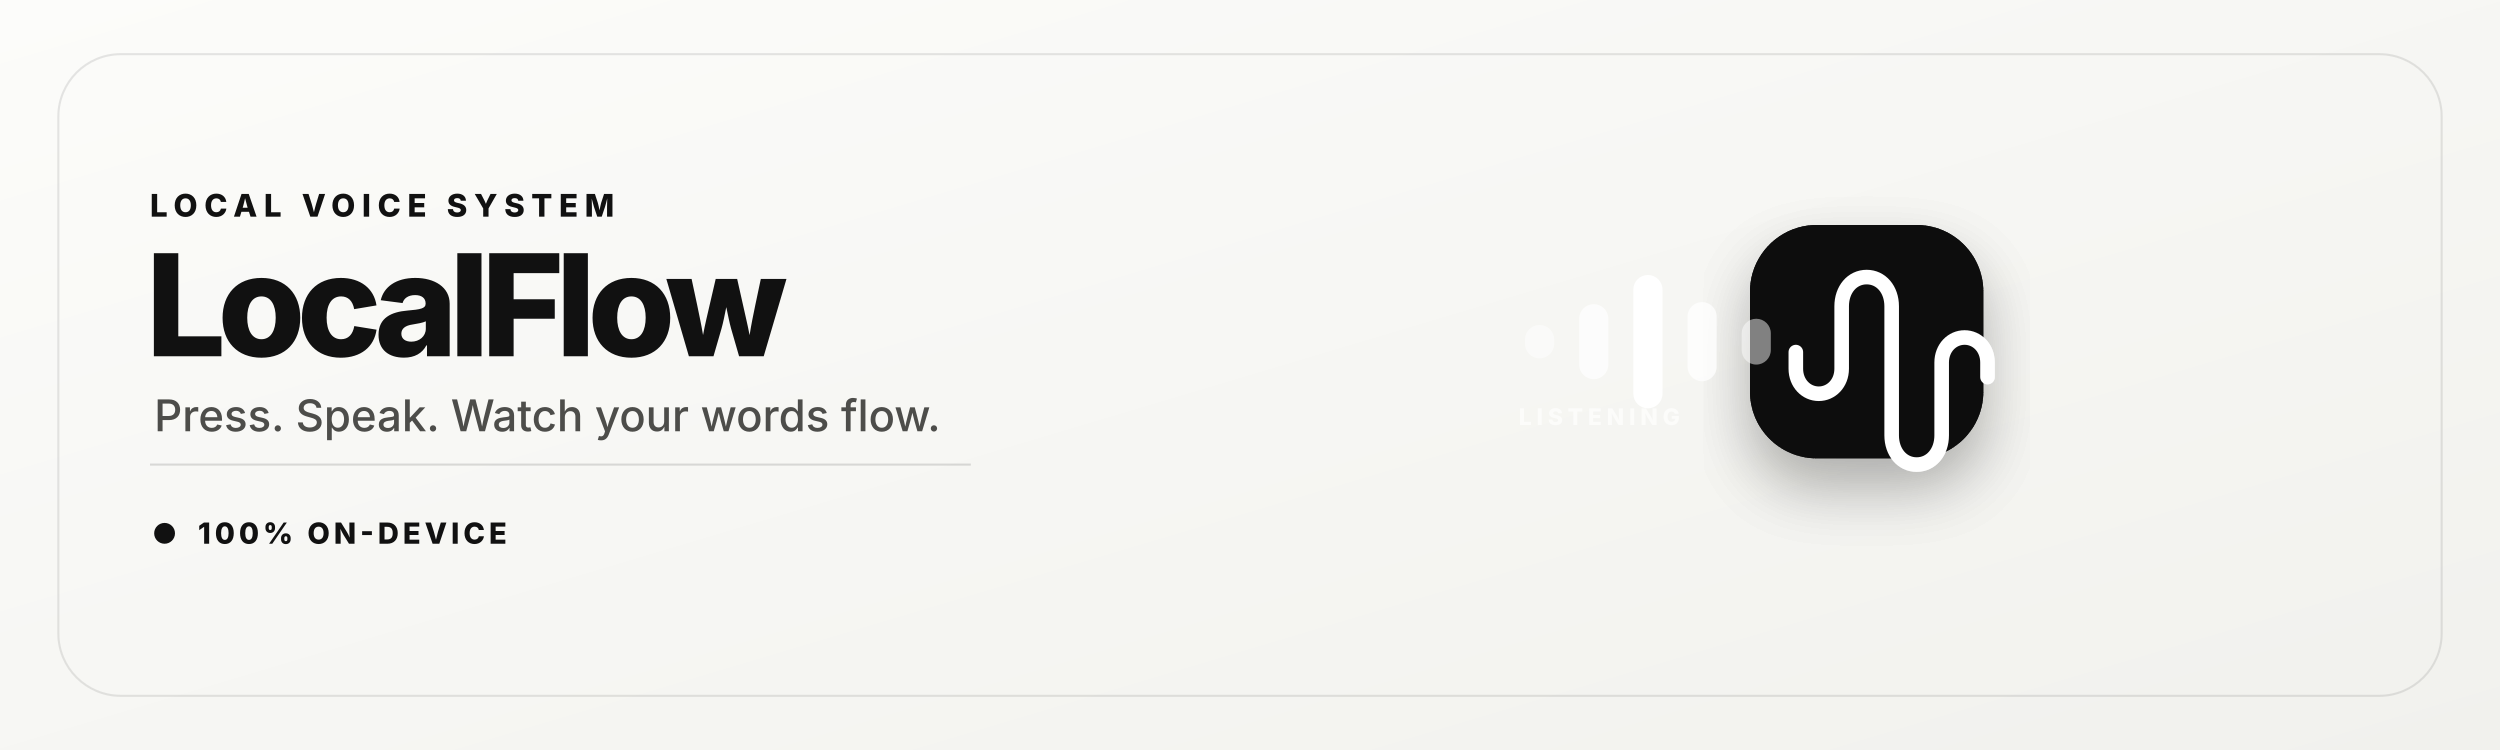
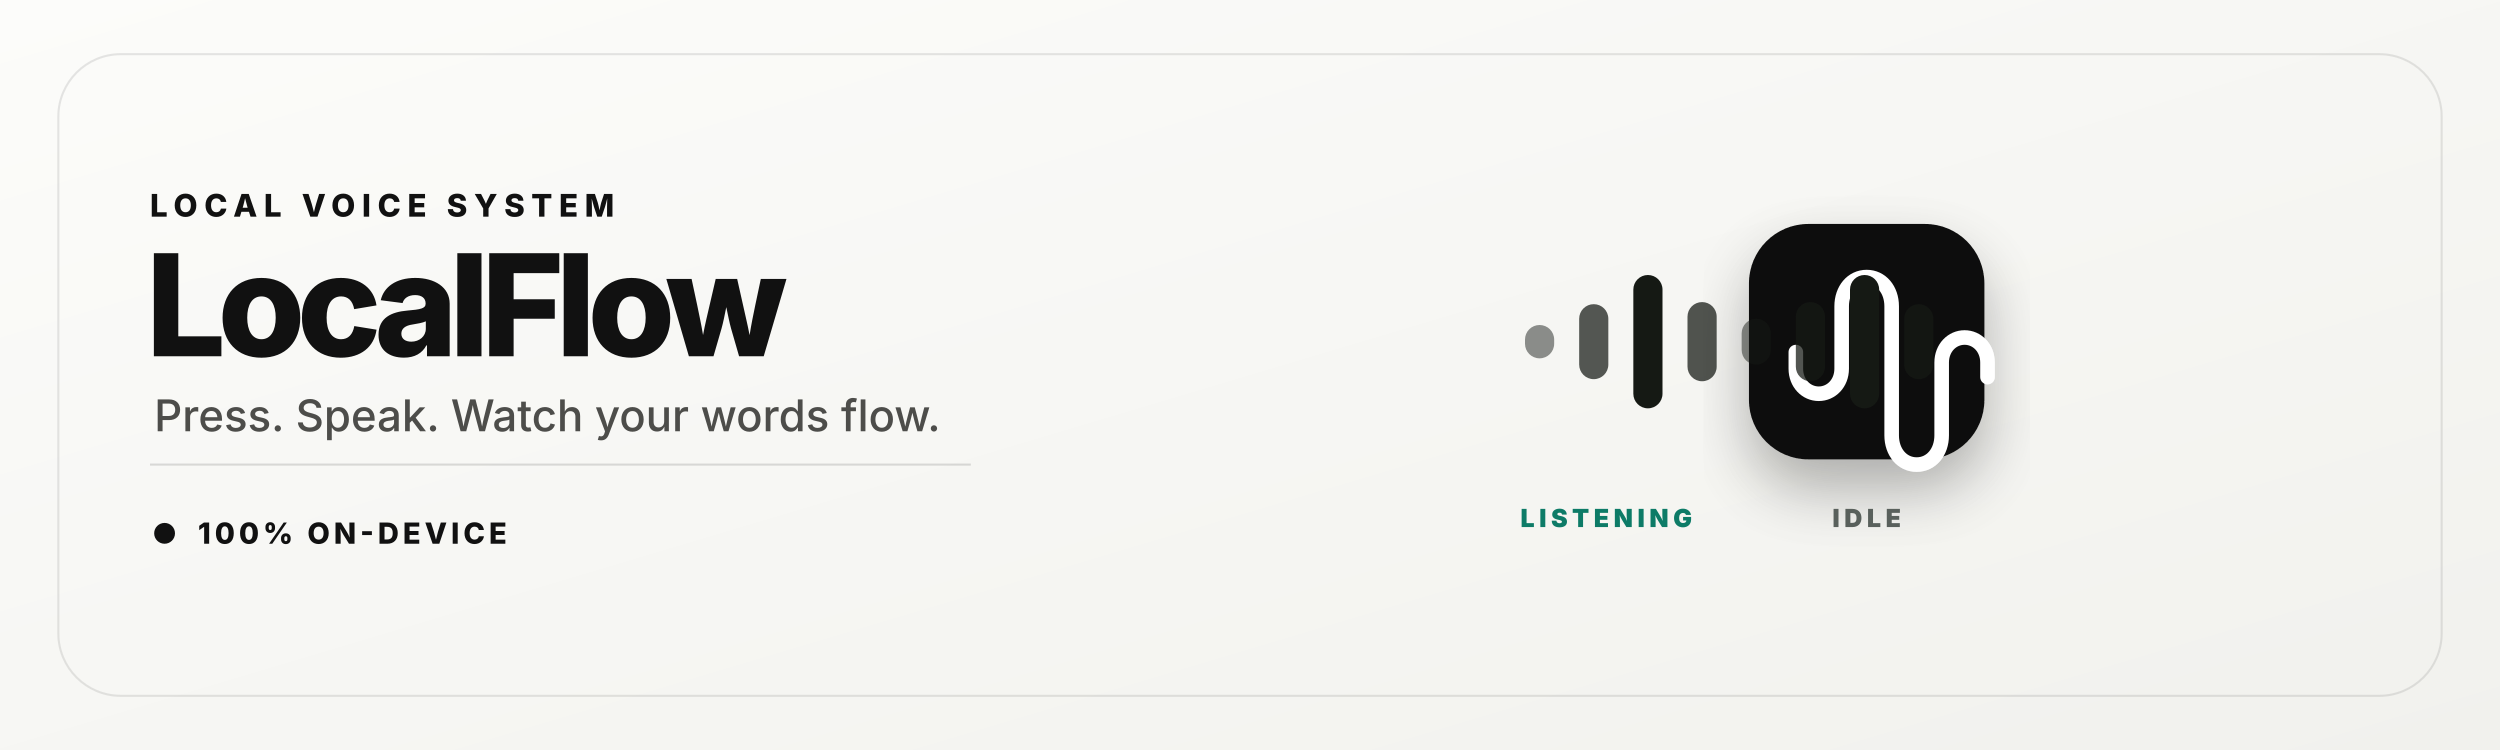
<svg xmlns="http://www.w3.org/2000/svg" viewBox="0 0 1200 360" width="1200" height="360" role="img" aria-labelledby="title description">
  <defs>
    <linearGradient id="surface" x1="0" y1="0" x2="1" y2="1">
      <stop offset="0" stop-color="#fcfcfa" />
      <stop offset="1" stop-color="#f1f1ed" />
    </linearGradient>
    <filter id="shadow" x="-20%" y="-30%" width="140%" height="170%">
      <feDropShadow dx="0" dy="14" stdDeviation="14" flood-color="#111111" flood-opacity=".16" />
    </filter>
  </defs>
  <rect width="1200" height="360" fill="url(#surface)" />
  <rect x="28" y="26" width="1144" height="308" rx="30" fill="none" stroke="#111111" stroke-opacity=".1" />
  <path d="M72 223H466" stroke="#111111" stroke-opacity=".14" />
  <text x="72" y="104" fill="#111111" font-family="Avenir Next, Inter, Helvetica Neue, Arial, sans-serif" font-size="15" font-weight="800" letter-spacing="3.2">LOCAL VOICE SYSTEM</text>
  <text x="70" y="171" fill="#111111" font-family="Avenir Next, Inter, Helvetica Neue, Arial, sans-serif" font-size="68" font-weight="800" letter-spacing="-4">LocalFlow</text>
  <text x="74" y="207" fill="#4d4d4a" font-family="Avenir Next, Inter, Helvetica Neue, Arial, sans-serif" font-size="21" font-weight="500">Press. Speak. Watch your words flow.</text>
  <g transform="translate(72 249)">
    <circle cx="7" cy="7" r="5" fill="#111111">
      <animate attributeName="opacity" values="1;.35;1" dur="1.2s" repeatCount="indefinite" />
    </circle>
    <text x="23" y="12" fill="#111111" font-family="Avenir Next, Inter, Helvetica Neue, Arial, sans-serif" font-size="14" font-weight="800" letter-spacing="1.9">100% ON-DEVICE</text>
  </g>
  <g filter="url(#shadow)">
    <rect x="840" y="108" width="112" height="112" rx="32" fill="#111111" />
  </g>
  <g fill="none" stroke="#ffffff" stroke-width="7" stroke-linecap="round" stroke-linejoin="round">
-     <animate attributeName="opacity" values="1;1;0;0;1;1" dur="9s" repeatCount="indefinite" keyTimes="0;.25;.33;.72;.82;1" />
+     <animate attributeName="opacity" values="1;1;0;0;1;1" dur="5.6s" repeatCount="indefinite" keyTimes="0;.17;.29;.79;.91;1" />
    <path d="M862 169v8c0 7 5 12 11 12s11-5 11-12v-30c0-8 5-14 12-14s12 6 12 14v62c0 8 5 14 12 14s12-6 12-14v-35c0-7 5-12 11-12s11 5 11 12v7" />
  </g>
  <g filter="url(#shadow)">
-     <rect x="840" y="108" width="112" height="112" rx="32" fill="#111111">
-       <animate attributeName="x" values="840;840;590;590;840;840" dur="9s" repeatCount="indefinite" keyTimes="0;.25;.32;.72;.82;1" calcMode="spline" keySplines=".4 0 .2 1;.4 0 .2 1;.4 0 .2 1;.4 0 .2 1;.4 0 .2 1" />
-       <animate attributeName="width" values="112;112;362;362;112;112" dur="9s" repeatCount="indefinite" keyTimes="0;.25;.32;.72;.82;1" calcMode="spline" keySplines=".4 0 .2 1;.4 0 .2 1;.4 0 .2 1;.4 0 .2 1;.4 0 .2 1" />
-       <animate attributeName="rx" values="32;32;56;56;32;32" dur="9s" repeatCount="indefinite" keyTimes="0;.25;.32;.72;.82;1" />
+     <rect x="840" y="108" width="112" height="112" rx="28" fill="#111111" stroke="#111111" stroke-width="1">
+       <animate attributeName="x" values="840;840;590;590;840;840" dur="5.6s" repeatCount="indefinite" keyTimes="0;.17;.29;.79;.91;1" calcMode="spline" keySplines=".72 0 .28 1;.72 0 .28 1;.72 0 .28 1;.72 0 .28 1;.72 0 .28 1" />
+       <animate attributeName="width" values="112;112;362;362;112;112" dur="5.6s" repeatCount="indefinite" keyTimes="0;.17;.29;.79;.91;1" calcMode="spline" keySplines=".72 0 .28 1;.72 0 .28 1;.72 0 .28 1;.72 0 .28 1;.72 0 .28 1" />
+       <animate attributeName="rx" values="28;28;10;10;28;28" dur="5.6s" repeatCount="indefinite" keyTimes="0;.17;.29;.79;.91;1" />
+       <animate attributeName="fill" values="#111111;#111111;#ffffff;#ffffff;#111111;#111111" dur="5.6s" repeatCount="indefinite" keyTimes="0;.17;.29;.79;.91;1" />
+       <animate attributeName="stroke" values="#111111;#111111;#d3d3ce;#d3d3ce;#111111;#111111" dur="5.6s" repeatCount="indefinite" keyTimes="0;.17;.29;.79;.91;1" />
    </rect>
  </g>
  <g fill="none" stroke="#ffffff" stroke-width="7" stroke-linecap="round" stroke-linejoin="round">
-     <animateTransform attributeName="transform" type="translate" values="0 0;0 0;-250 0;-250 0;0 0;0 0" dur="9s" repeatCount="indefinite" keyTimes="0;.25;.32;.72;.82;1" calcMode="spline" keySplines=".4 0 .2 1;.4 0 .2 1;.4 0 .2 1;.4 0 .2 1;.4 0 .2 1" />
+     <animateTransform attributeName="transform" type="translate" values="0 0;0 0;-250 0;-250 0;0 0;0 0" dur="5.6s" repeatCount="indefinite" keyTimes="0;.17;.29;.79;.91;1" calcMode="spline" keySplines=".72 0 .28 1;.72 0 .28 1;.72 0 .28 1;.72 0 .28 1;.72 0 .28 1" />
+     <animate attributeName="stroke" values="#ffffff;#ffffff;#151914;#151914;#ffffff;#ffffff" dur="5.6s" repeatCount="indefinite" keyTimes="0;.17;.29;.79;.91;1" />
    <path d="M862 169v8c0 7 5 12 11 12s11-5 11-12v-30c0-8 5-14 12-14s12 6 12 14v62c0 8 5 14 12 14s12-6 12-14v-35c0-7 5-12 11-12s11 5 11 12v7" />
  </g>
-   <g fill="#ffffff">
-     <animate attributeName="opacity" values="0;0;1;1;0;0" dur="9s" repeatCount="indefinite" keyTimes="0;.28;.35;.69;.78;1" />
+   <g fill="#151914">
+     <animate attributeName="opacity" values="0;0;1;1;0;0" dur="5.6s" repeatCount="indefinite" keyTimes="0;.22;.32;.77;.86;1" />
    <rect x="732" y="156" width="14" height="16" rx="7" opacity=".48">
-       <animate attributeName="height" values="16;42;16;56;16" dur=".92s" repeatCount="indefinite" />
-       <animate attributeName="y" values="156;143;156;136;156" dur=".92s" repeatCount="indefinite" />
+       <animate attributeName="height" values="16;42;16" dur=".72s" repeatCount="indefinite" />
+       <animate attributeName="y" values="156;143;156" dur=".72s" repeatCount="indefinite" />
    </rect>
    <rect x="758" y="146" width="14" height="36" rx="7" opacity=".72">
-       <animate attributeName="height" values="36;66;28;76;36" dur="1.14s" begin="-.21s" repeatCount="indefinite" />
-       <animate attributeName="y" values="146;131;150;126;146" dur="1.14s" begin="-.21s" repeatCount="indefinite" />
+       <animate attributeName="height" values="36;66;36" dur=".72s" begin="-.09s" repeatCount="indefinite" />
+       <animate attributeName="y" values="146;131;146" dur=".72s" begin="-.09s" repeatCount="indefinite" />
    </rect>
    <rect x="784" y="132" width="14" height="64" rx="7">
-       <animate attributeName="height" values="64;92;50;84;64" dur="1.03s" begin="-.47s" repeatCount="indefinite" />
-       <animate attributeName="y" values="132;118;139;122;132" dur="1.03s" begin="-.47s" repeatCount="indefinite" />
+       <animate attributeName="height" values="64;92;64" dur=".72s" begin="-.31s" repeatCount="indefinite" />
+       <animate attributeName="y" values="132;118;132" dur=".72s" begin="-.31s" repeatCount="indefinite" />
    </rect>
    <rect x="810" y="145" width="14" height="38" rx="7" opacity=".74">
-       <animate attributeName="height" values="38;70;30;60;38" dur="1.21s" begin="-.67s" repeatCount="indefinite" />
-       <animate attributeName="y" values="145;129;149;134;145" dur="1.21s" begin="-.67s" repeatCount="indefinite" />
+       <animate attributeName="height" values="38;70;38" dur=".72s" begin="-.18s" repeatCount="indefinite" />
+       <animate attributeName="y" values="145;129;145" dur=".72s" begin="-.18s" repeatCount="indefinite" />
    </rect>
    <rect x="836" y="153" width="14" height="22" rx="7" opacity=".48">
-       <animate attributeName="height" values="22;50;18;43;22" dur=".98s" begin="-.33s" repeatCount="indefinite" />
-       <animate attributeName="y" values="153;139;155;142;153" dur=".98s" begin="-.33s" repeatCount="indefinite" />
+       <animate attributeName="height" values="22;50;22" dur=".72s" begin="-.43s" repeatCount="indefinite" />
+       <animate attributeName="y" values="153;139;153" dur=".72s" begin="-.43s" repeatCount="indefinite" />
+     </rect>
+     <rect x="862" y="145" width="14" height="38" rx="7" opacity=".74">
+       <animate attributeName="height" values="38;70;38" dur=".72s" begin="-.23s" repeatCount="indefinite" />
+       <animate attributeName="y" values="145;129;145" dur=".72s" begin="-.23s" repeatCount="indefinite" />
+     </rect>
+     <rect x="888" y="132" width="14" height="64" rx="7">
+       <animate attributeName="height" values="64;92;64" dur=".72s" begin="-.51s" repeatCount="indefinite" />
+       <animate attributeName="y" values="132;118;132" dur=".72s" begin="-.51s" repeatCount="indefinite" />
+     </rect>
+     <rect x="914" y="146" width="14" height="36" rx="7" opacity=".72">
+       <animate attributeName="height" values="36;66;36" dur=".72s" begin="-.13s" repeatCount="indefinite" />
+       <animate attributeName="y" values="146;131;146" dur=".72s" begin="-.13s" repeatCount="indefinite" />
    </rect>
  </g>
-   <g fill="#ffffff" font-family="Avenir Next, Inter, Helvetica Neue, Arial, sans-serif">
-     <animate attributeName="opacity" values="0;0;1;1;0;0" dur="9s" repeatCount="indefinite" keyTimes="0;.31;.39;.67;.75;1" />
-     <text x="729" y="204" font-size="11" font-weight="800" letter-spacing="2.3" opacity=".65">LISTENING</text>
+   <g fill="#59605c" font-family="Avenir Next, Inter, Helvetica Neue, Arial, sans-serif">
+     <animate attributeName="opacity" values="1;1;0;0;1;1" dur="5.6s" repeatCount="indefinite" keyTimes="0;.19;.29;.79;.88;1" />
+     <text x="896" y="253" text-anchor="middle" font-size="12" font-weight="900" letter-spacing="2.2">IDLE</text>
+   </g>
+   <g fill="#0d7b67" font-family="Avenir Next, Inter, Helvetica Neue, Arial, sans-serif">
+     <animate attributeName="opacity" values="0;0;1;1;0;0" dur="5.6s" repeatCount="indefinite" keyTimes="0;.22;.32;.77;.86;1" />
+     <text x="771" y="253" text-anchor="middle" font-size="12" font-weight="900" letter-spacing="2.2">LISTENING</text>
  </g>
</svg>
